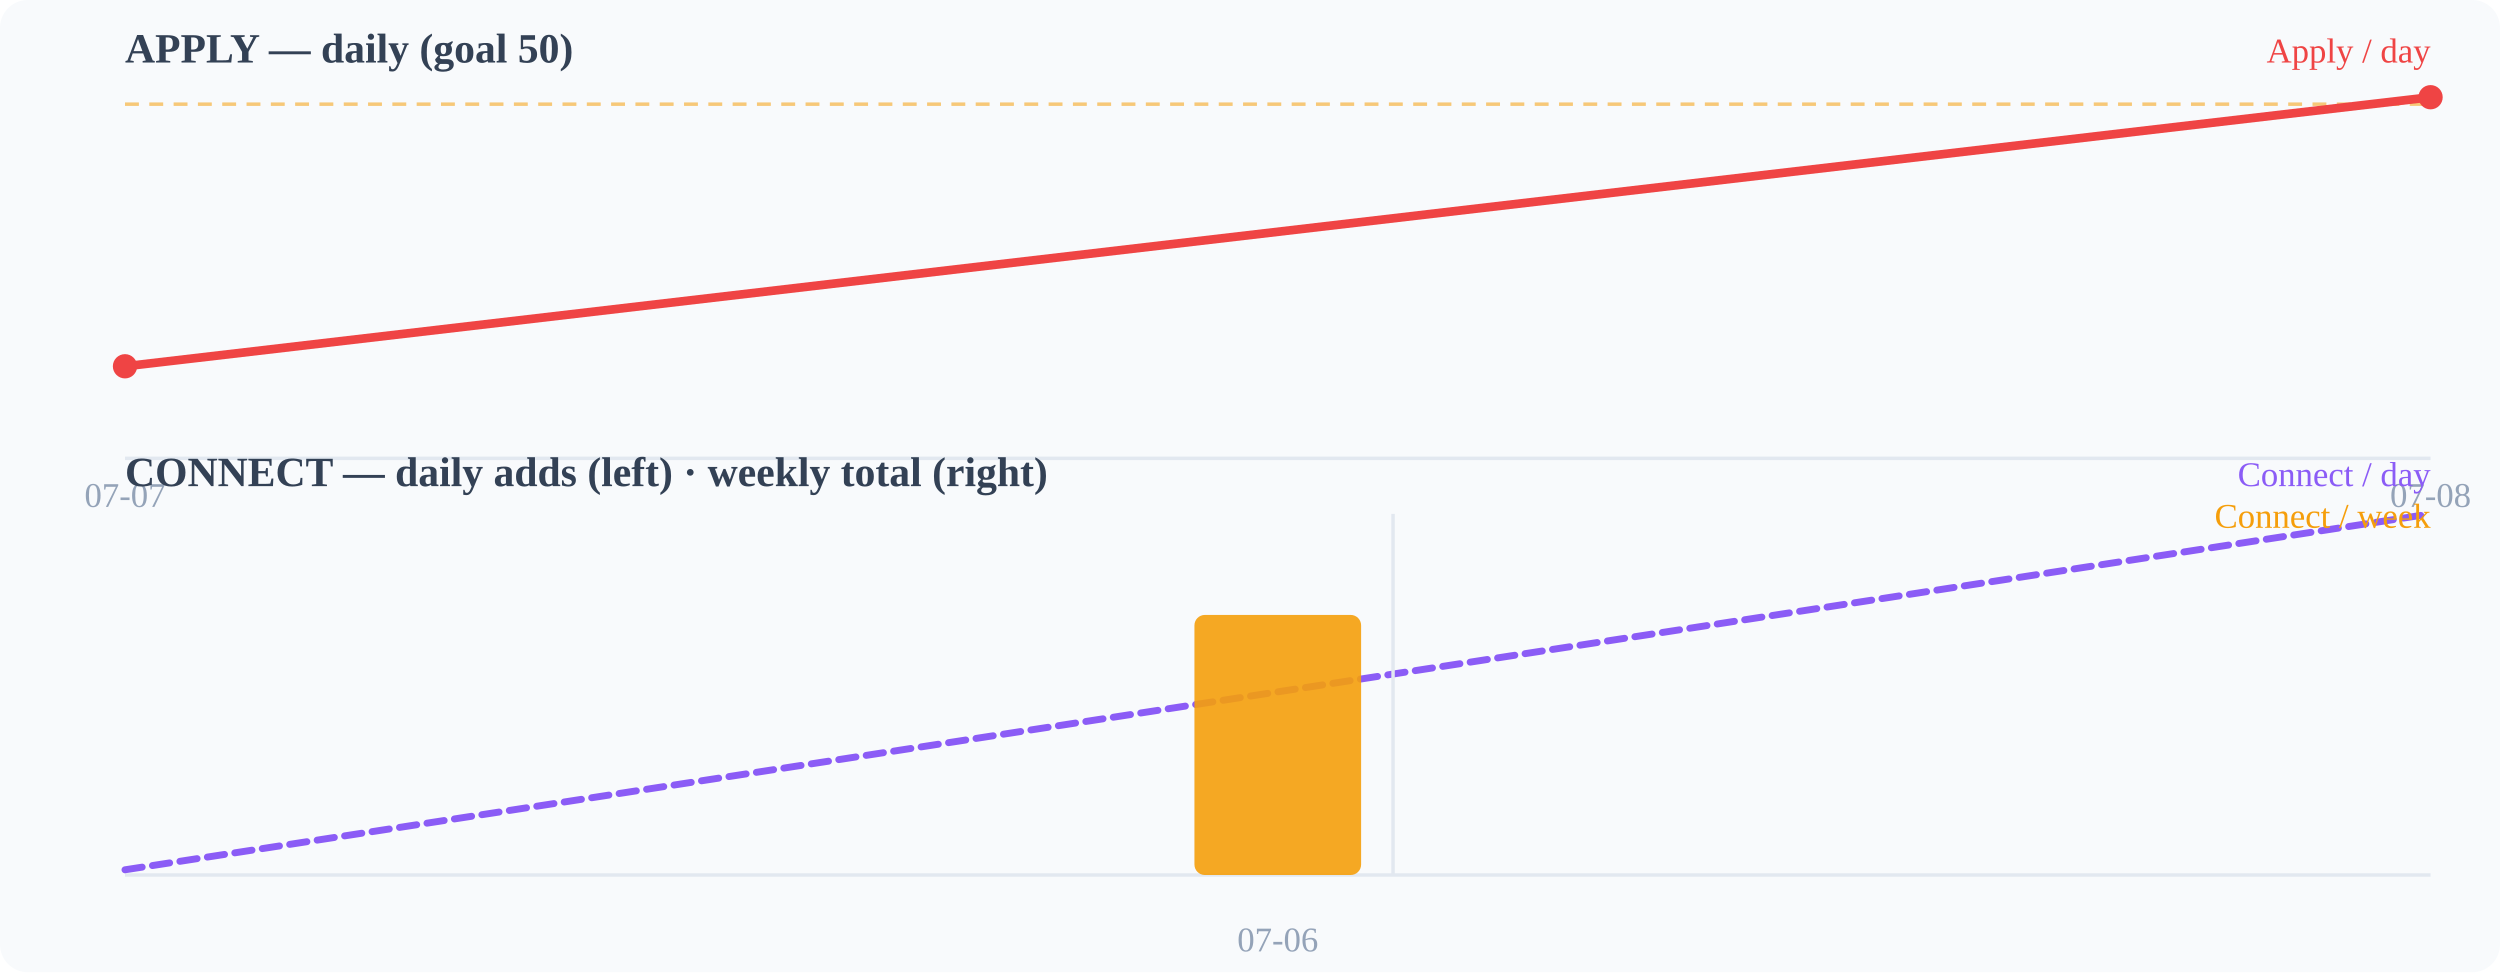
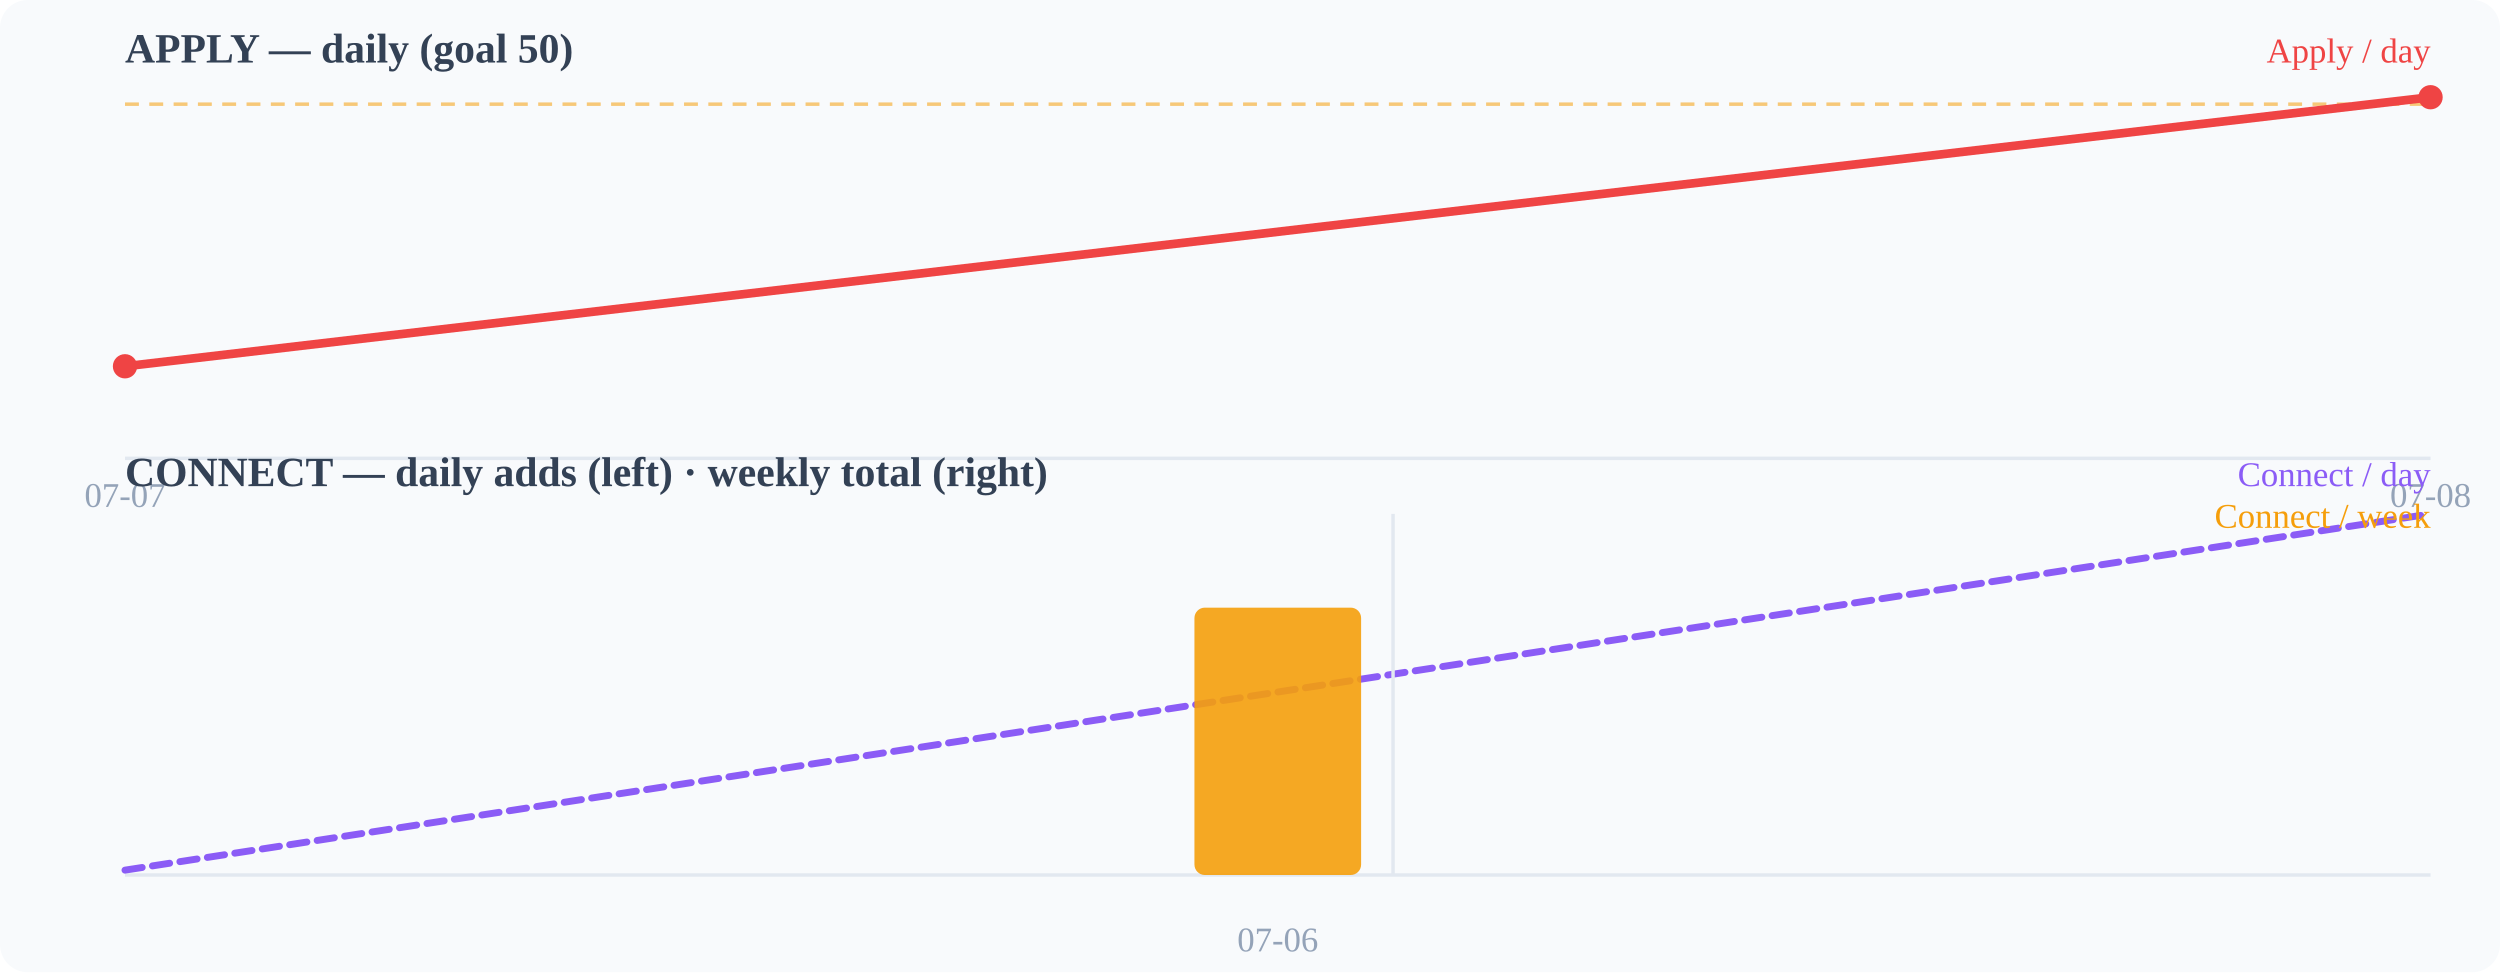
<svg xmlns="http://www.w3.org/2000/svg" width="720" height="280" viewBox="0 0 720 280">
  <rect width="720" height="280" fill="#f8fafc" rx="8" />
  <text x="36" y="18" font-size="12" font-weight="600" fill="#334155">APPLY — daily (goal 50)</text>
  <line x1="36" y1="132" x2="700" y2="132" stroke="#e2e8f0" stroke-width="1" />
  <line x1="36" y1="30.0" x2="700" y2="30.0" stroke="#f59e0b" stroke-width="1" stroke-dasharray="4 3" opacity="0.55" />
  <polyline points="36.0,105.5 700.0,28.0" fill="none" stroke="#ef4444" stroke-width="2.5" stroke-linecap="round" stroke-linejoin="round" />
  <circle cx="36" cy="105.49" r="3.5" fill="#ef4444" />
  <circle cx="700" cy="28" r="3.5" fill="#ef4444" />
  <text x="36" y="146" font-size="10" fill="#94a3b8" text-anchor="middle">07-07</text>
  <text x="700" y="146" font-size="10" fill="#94a3b8" text-anchor="middle">07-08</text>
  <text x="36" y="140" font-size="12" font-weight="600" fill="#334155">CONNECT — daily adds (left) · weekly total (right)</text>
  <line x1="36" y1="252" x2="700" y2="252" stroke="#e2e8f0" stroke-width="1" />
-   <polyline points="36.0,250.5 700.0,148.0" fill="none" stroke="#8b5cf6" stroke-width="2" stroke-linecap="round" stroke-linejoin="round" stroke-dasharray="5 3" />
-   <rect x="344.0" y="177.1" width="48" height="74.9" rx="3" fill="#f59e0b" opacity="0.9" />
+   <polyline points="36.0,250.6 700.0,148.0" fill="none" stroke="#8b5cf6" stroke-width="2" stroke-linecap="round" stroke-linejoin="round" stroke-dasharray="5 3" />
+   <rect x="344.0" y="175.0" width="48" height="77.0" rx="3" fill="#f59e0b" opacity="0.9" />
  <line x1="401.2" y1="148" x2="401.2" y2="252" stroke="#e2e8f0" stroke-width="1" />
  <text x="368" y="274" font-size="10" fill="#94a3b8" text-anchor="middle">07-06</text>
  <text x="700" y="18" font-size="10" fill="#ef4444" text-anchor="end">Apply / day</text>
  <text x="700" y="140" font-size="10" fill="#8b5cf6" text-anchor="end">Connect / day</text>
  <text x="700" y="152" font-size="10" fill="#f59e0b" text-anchor="end">Connect / week</text>
</svg>
